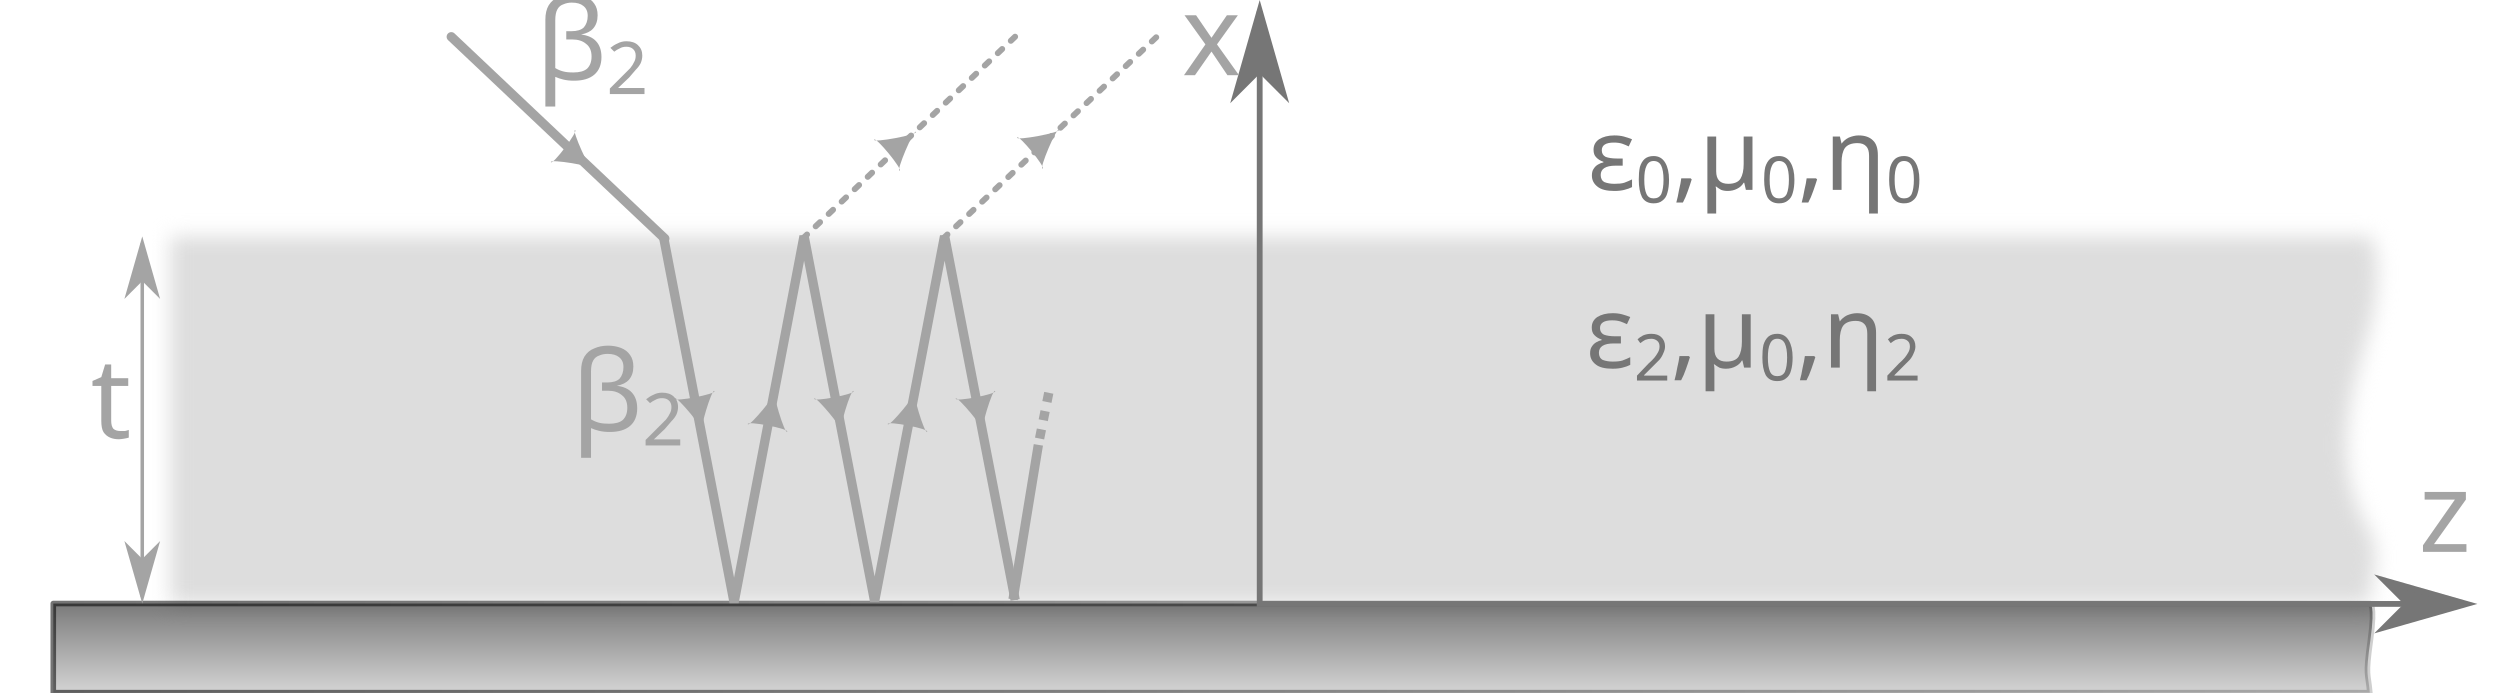
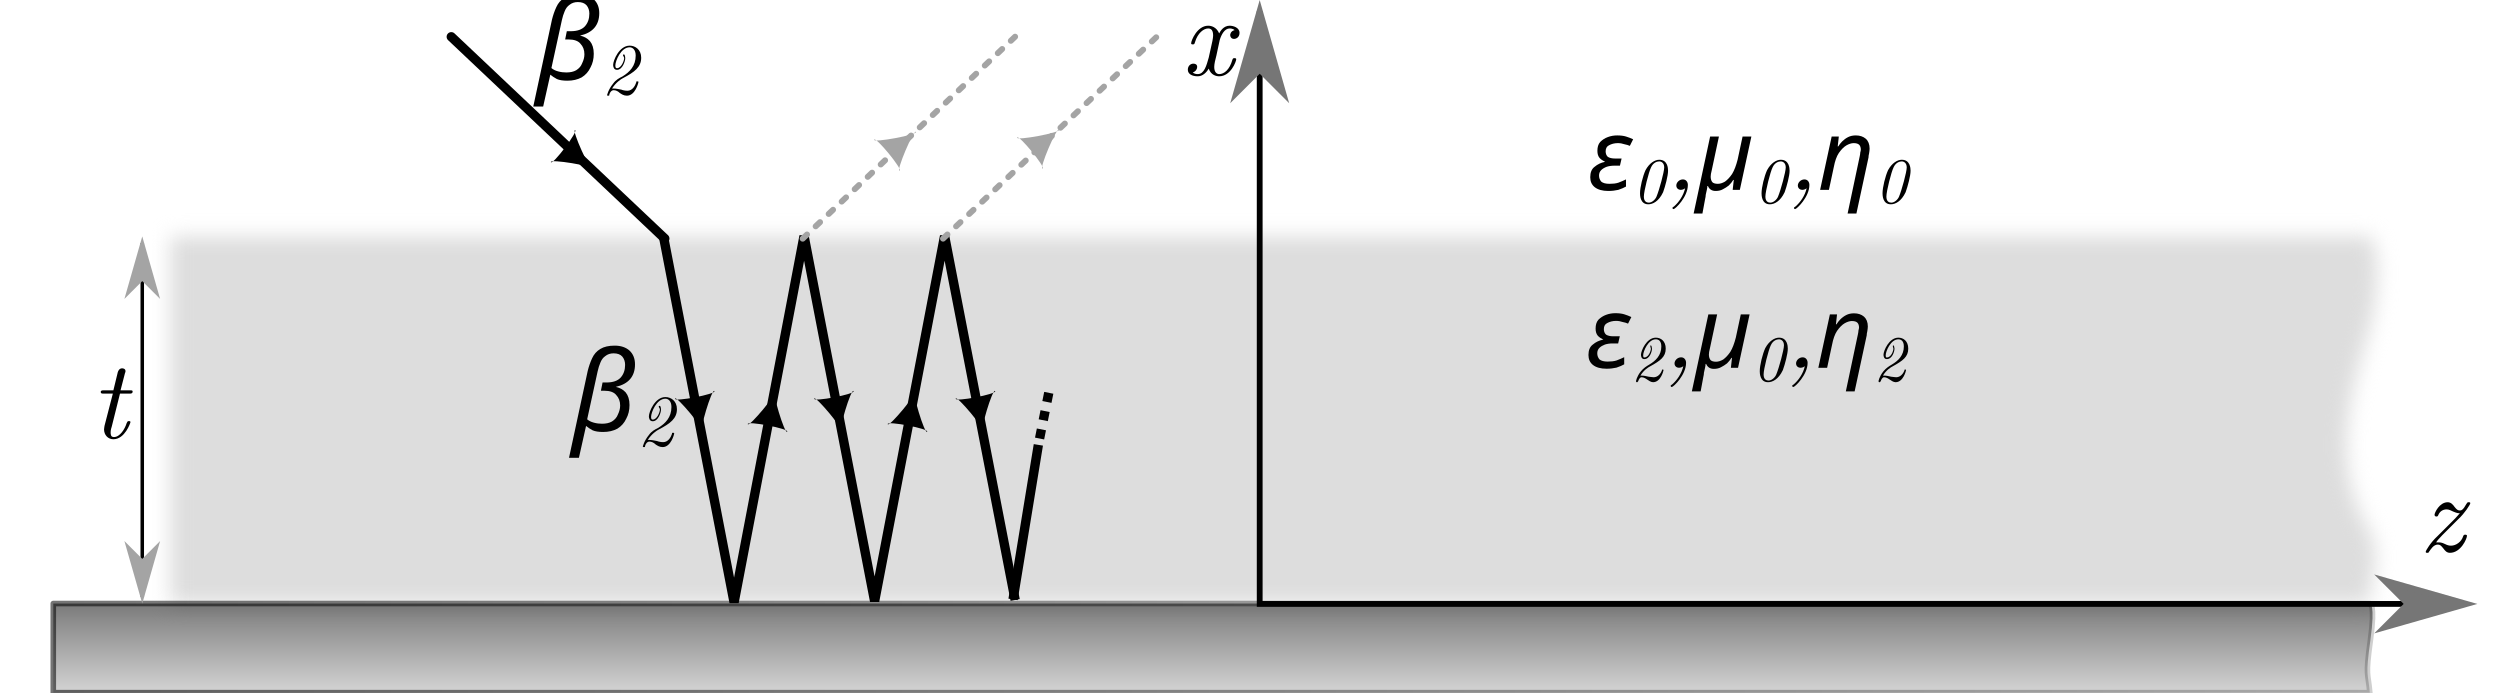
<svg xmlns="http://www.w3.org/2000/svg" xmlns:xlink="http://www.w3.org/1999/xlink" width="71.031mm" height="19.681mm" viewBox="0 0 71.031 19.681" version="1.1" id="svg8">
  <defs id="defs2">
    <marker style="overflow:visible" id="marker2289" refX="0" refY="0" orient="auto">
      <path transform="scale(-0.6)" d="M 8.719,4.034 -2.207,0.016 8.719,-4.002 c -1.745,2.372 -1.735,5.617 -6e-7,8.035 z" style="fill:#000000;fill-opacity:1;fill-rule:evenodd;stroke:#000000;stroke-width:0.625;stroke-linejoin:round;stroke-opacity:1" id="path2287" />
    </marker>
    <marker orient="auto" refY="0" refX="0" id="Arrow2Mend" style="overflow:visible">
      <path id="path946" style="fill:#636363;fill-opacity:1;fill-rule:evenodd;stroke:#636363;stroke-width:0.625;stroke-linejoin:round;stroke-opacity:1" d="M 8.719,4.034 -2.207,0.016 8.719,-4.002 c -1.745,2.372 -1.735,5.617 -6e-7,8.035 z" transform="scale(-0.6)" />
    </marker>
    <marker orient="auto" refY="0" refX="0" id="marker1815" style="overflow:visible">
      <path id="path1813" d="M 0,0 5,-5 -12.5,0 5,5 Z" style="fill:#000000;fill-opacity:1;fill-rule:evenodd;stroke:#000000;stroke-width:1pt;stroke-opacity:1" transform="matrix(-0.8,0,0,-0.8,-10,0)" />
    </marker>
    <marker style="overflow:visible" id="marker1451" refX="0" refY="0" orient="auto">
      <path transform="matrix(-0.8,0,0,-0.8,-10,0)" style="fill:#767676;fill-opacity:1;fill-rule:evenodd;stroke:#767676;stroke-width:1pt;stroke-opacity:1" d="M 0,0 5,-5 -12.5,0 5,5 Z" id="path1449" />
    </marker>
    <marker style="overflow:visible" id="marker1405" refX="0" refY="0" orient="auto">
      <path transform="matrix(0.8,0,0,0.8,10,0)" style="fill:#767676;fill-opacity:1;fill-rule:evenodd;stroke:#767676;stroke-width:1pt;stroke-opacity:1" d="M 0,0 5,-5 -12.5,0 5,5 Z" id="path1403" />
    </marker>
    <marker orient="auto" refY="0" refX="0" id="Arrow1Lend" style="overflow:visible">
      <path id="path922" d="M 0,0 5,-5 -12.5,0 5,5 Z" style="fill:#a4a4a4;fill-opacity:1;fill-rule:evenodd;stroke:#a4a4a4;stroke-width:1pt;stroke-opacity:1" transform="matrix(-0.8,0,0,-0.8,-10,0)" />
    </marker>
    <marker orient="auto" refY="0" refX="0" id="Arrow1Lstart" style="overflow:visible">
      <path id="path919" d="M 0,0 5,-5 -12.5,0 5,5 Z" style="fill:#a4a4a4;fill-opacity:1;fill-rule:evenodd;stroke:#a4a4a4;stroke-width:1pt;stroke-opacity:1" transform="matrix(0.8,0,0,0.8,10,0)" />
    </marker>
    <linearGradient id="linearGradient831-1-7">
      <stop style="stop-color:#000000;stop-opacity:0.544" offset="0" id="stop859" />
      <stop style="stop-color:#000000;stop-opacity:0.188" offset="1" id="stop861" />
    </linearGradient>
    <linearGradient xlink:href="#linearGradient831-1-7" id="linearGradient876" gradientUnits="userSpaceOnUse" x1="105.224" y1="66.63" x2="105.224" y2="72.399" gradientTransform="matrix(0.3579367,0,0,0.4408923,126.183,37.46836)" />
    <linearGradient xlink:href="#linearGradient831-1-7" id="linearGradient1886" x1="130.679" y1="68.281" x2="196.576" y2="68.281" gradientUnits="userSpaceOnUse" />
    <filter style="color-interpolation-filters:sRGB" id="filter2400" x="-0.011" width="1.021" y="-0.063" height="1.126">
      <feGaussianBlur stdDeviation="0.274" id="feGaussianBlur2402" />
    </filter>
  </defs>
  <g id="layer1" transform="translate(-129.165,-49.86724)">
    <path style="opacity:1;fill:#dddddd;fill-opacity:1;fill-rule:nonzero;stroke:none;stroke-width:0.159;stroke-linecap:round;stroke-linejoin:round;stroke-miterlimit:4;stroke-dasharray:none;stroke-dashoffset:0;stroke-opacity:1;filter:url(#filter2400)" d="m 134.009,56.591 h 62.488 c -0.068,-0.194 0.431,0.391 0.09,2.189 -0.241,1.268 -1.462,3.788 -0.156,6.074 0.478,0.837 0.033,1.477 0.066,2.16 h -62.488 z" id="rect815" />
    <path style="opacity:1;fill:url(#linearGradient876);fill-opacity:1;fill-rule:nonzero;stroke:url(#linearGradient1886);stroke-width:0.159;stroke-linecap:butt;stroke-linejoin:round;stroke-miterlimit:4;stroke-dasharray:none;stroke-dashoffset:0;stroke-opacity:1" d="m 130.679,67.015 h 65.818 c 0,0 0.165,-0.025 0.017,1.038 -0.148,1.063 -0.067,0.9 -0.017,1.495 h -65.818 z" id="rect817" />
-     <path style="fill:none;fill-rule:evenodd;stroke:#a4a4a4;stroke-width:0.1;stroke-linecap:butt;stroke-linejoin:miter;stroke-miterlimit:4;stroke-dasharray:none;stroke-opacity:1;marker-start:url(#Arrow1Lstart);marker-end:url(#Arrow1Lend)" d="m 133.207,56.778 5e-5,10.044" id="path900" />
-     <text xml:space="preserve" style="font-style:normal;font-weight:normal;font-size:3.175px;line-height:125%;font-family:sans-serif;letter-spacing:0px;word-spacing:0px;fill:#a4a4a4;fill-opacity:1;stroke:none;stroke-width:0.265px;stroke-linecap:butt;stroke-linejoin:miter;stroke-opacity:1" x="131.746" y="62.317" id="text1393">
-       <tspan id="tspan1391" x="131.746" y="62.317" style="font-style:normal;font-variant:normal;font-weight:normal;font-stretch:normal;font-family:MathJax_Math;-inkscape-font-specification:MathJax_Math;fill:#a4a4a4;fill-opacity:1;stroke-width:0.265px">t</tspan>
+     <path style="fill:none;fill-rule:evenodd;stroke:#000000;stroke-width:0.1;stroke-linecap:butt;stroke-linejoin:miter;stroke-miterlimit:4;stroke-dasharray:none;stroke-opacity:1.0;marker-start:url(#Arrow1Lstart);marker-end:url(#Arrow1Lend)" d="m 133.207,56.778 1e-5,1.021 4e-5,9.023" id="path900" />
+     <text xml:space="preserve" style="font-style:italic;font-weight:normal;font-size:3.175px;line-height:125%;font-family:'Latin Modern Roman';letter-spacing:0px;word-spacing:0px;fill:#000000;fill-opacity:1;stroke:none;stroke-width:0.265px;stroke-linecap:butt;stroke-linejoin:miter;stroke-opacity:1;-inkscape-font-specification:'Latin Modern Roman,  Italic';font-stretch:normal;font-variant:normal;" x="131.746" y="62.317" id="text1393">
+       <tspan id="tspan1391" x="131.746" y="62.317" style="font-style:italic;font-variant:normal;font-weight:normal;font-stretch:normal;font-family:'Latin Modern Roman';-inkscape-font-specification:'Latin Modern Roman,  Italic';fill:#000000;fill-opacity:1;stroke-width:0.265px;stroke:none;">t</tspan>
    </text>
-     <path style="fill:none;fill-rule:evenodd;stroke:#767676;stroke-width:0.165;stroke-linecap:butt;stroke-linejoin:miter;stroke-miterlimit:4;stroke-dasharray:none;stroke-opacity:1;marker-start:url(#marker1405);marker-end:url(#marker1451)" d="m 164.956,50.188 v 16.838 h 34.277" id="path1395" />
-     <text xml:space="preserve" style="font-style:normal;font-weight:normal;font-size:3.175px;line-height:125%;font-family:sans-serif;letter-spacing:0px;word-spacing:0px;fill:#a4a4a4;fill-opacity:1;stroke:none;stroke-width:0.265px;stroke-linecap:butt;stroke-linejoin:miter;stroke-opacity:1;" x="162.744" y="52.003" id="text1393-7">
-       <tspan id="tspan1391-0" x="162.744" y="52.003" style="font-style:normal;font-variant:normal;font-weight:normal;font-stretch:normal;font-family:MathJax_Math;-inkscape-font-specification:MathJax_Math;stroke-width:0.265px;fill:#a4a4a4;fill-opacity:1">x</tspan>
+     <path style="fill:none;fill-rule:evenodd;stroke:#000000;stroke-width:0.165;stroke-linecap:butt;stroke-linejoin:miter;stroke-miterlimit:4;stroke-dasharray:none;stroke-opacity:1.0;marker-start:url(#marker1405);marker-end:url(#marker1451)" d="m 164.956,50.188 v 16.838 h 34.277" id="path1395" />
+     <text xml:space="preserve" style="font-style:italic;font-weight:normal;font-size:3.175px;line-height:125%;font-family:'Latin Modern Roman';letter-spacing:0px;word-spacing:0px;fill:#000000;fill-opacity:1.0;stroke:none;stroke-width:0.265px;stroke-linecap:butt;stroke-linejoin:miter;stroke-opacity:1;-inkscape-font-specification:'Latin Modern Roman, Italic';font-stretch:normal;font-variant:normal;" x="162.744" y="52.003" id="text1393-7">
+       <tspan id="tspan1391-0" x="162.744" y="52.003" style="font-style:italic;font-variant:normal;font-weight:normal;font-stretch:normal;font-family:'Latin Modern Roman';-inkscape-font-specification:'Latin Modern Roman, Italic';stroke-width:0.265px;fill:#000000;fill-opacity:1.0;">x</tspan>
    </text>
-     <text xml:space="preserve" style="font-style:normal;font-weight:normal;font-size:3.175px;line-height:125%;font-family:sans-serif;letter-spacing:0px;word-spacing:0px;fill:#a4a4a4;fill-opacity:1;stroke:none;stroke-width:0.265px;stroke-linecap:butt;stroke-linejoin:miter;stroke-opacity:1" x="197.884" y="65.544" id="text1393-7-4">
-       <tspan id="tspan1391-0-8" x="197.884" y="65.544" style="font-style:normal;font-variant:normal;font-weight:normal;font-stretch:normal;font-family:MathJax_Math;-inkscape-font-specification:MathJax_Math;fill:#a4a4a4;fill-opacity:1;stroke-width:0.265px">z</tspan>
+     <text xml:space="preserve" style="font-style:italic;font-weight:normal;font-size:3.175px;line-height:125%;font-family:'Latin Modern Roman';letter-spacing:0px;word-spacing:0px;fill:#000000;fill-opacity:1.0;stroke:none;stroke-width:0.265px;stroke-linecap:butt;stroke-linejoin:miter;stroke-opacity:1;-inkscape-font-specification:'Latin Modern Roman, Italic';font-stretch:normal;font-variant:normal;" x="197.884" y="65.544" id="text1393-7-4">
+       <tspan id="tspan1391-0-8" x="197.884" y="65.544" style="font-style:italic;font-variant:normal;font-weight:normal;font-stretch:normal;font-family:'Latin Modern Roman';-inkscape-font-specification:'Latin Modern Roman, Italic';fill:#000000;fill-opacity:1.0;stroke-width:0.265px;">z</tspan>
    </text>
-     <path style="fill:none;fill-rule:evenodd;stroke:#a4a4a4;stroke-width:0.265px;stroke-linecap:butt;stroke-linejoin:miter;stroke-opacity:1" d="m 148.013,56.574 2.009,10.407 1.988,-10.407 2.005,10.373 1.988,-10.373 2.005,10.34" id="path1799" />
+     <path style="fill:none;fill-rule:evenodd;stroke:#000000;stroke-width:0.265px;stroke-linecap:butt;stroke-linejoin:miter;stroke-opacity:1" d="m 148.013,56.574 2.009,10.407 1.515,-7.929 0.473,-2.478 2.005,10.373 1.988,-10.373 2.005,10.34" id="path1799" />
    <path style="fill:none;fill-rule:evenodd;stroke:#a4a4a4;stroke-width:0.17;stroke-linecap:round;stroke-linejoin:miter;stroke-opacity:1;stroke-miterlimit:4;stroke-dasharray:0.17,0.34;stroke-dashoffset:0" d="m 151.971,56.648 6.035,-5.737 v 0" id="path1809" />
    <path style="fill:none;fill-rule:evenodd;stroke:#a4a4a4;stroke-width:0.17;stroke-linecap:round;stroke-linejoin:miter;stroke-miterlimit:4;stroke-dasharray:0.17,0.34;stroke-opacity:1;stroke-dashoffset:0" d="m 155.959,56.647 6.073,-5.735 v 0" id="path1811" />
-     <path style="fill:none;fill-rule:evenodd;stroke:#a4a4a4;stroke-width:0.265px;stroke-linecap:round;stroke-linejoin:miter;stroke-opacity:1;marker-mid:url(#Arrow2Mend)" d="m 141.987,50.912 6.066,5.734" id="path1947" />
-     <path style="opacity:1;fill:#a4a4a4;fill-opacity:1;fill-rule:nonzero;stroke:none;stroke-width:1.116;stroke-linecap:round;stroke-linejoin:round;stroke-miterlimit:3.6;stroke-dasharray:none;stroke-dashoffset:0;stroke-opacity:1" id="path2323" d="m 149.237,62.371 c 0.406,-0.191 -4.054,-3.296 -4.092,-2.849 -0.038,0.447 4.882,-1.863 4.514,-2.119 -0.368,-0.256 -0.828,5.159 -0.421,4.968 z" transform="matrix(-0.06832129,-0.2363437,0.2195968,-0.06348016,145.9623,100.2079)" />
-     <path style="opacity:1;fill:#a4a4a4;fill-opacity:1;fill-rule:nonzero;stroke:none;stroke-width:1.116;stroke-linecap:round;stroke-linejoin:round;stroke-miterlimit:3.6;stroke-dasharray:none;stroke-dashoffset:0;stroke-opacity:1" id="path2323-4" d="m 149.237,62.371 c 0.406,-0.191 -4.054,-3.296 -4.092,-2.849 -0.038,0.447 4.882,-1.863 4.514,-2.119 -0.368,-0.256 -0.828,5.159 -0.421,4.968 z" transform="matrix(-0.06832129,-0.2363437,0.2195968,-0.06348016,149.9163,100.2079)" />
-     <path style="opacity:1;fill:#a4a4a4;fill-opacity:1;fill-rule:nonzero;stroke:none;stroke-width:1.116;stroke-linecap:round;stroke-linejoin:round;stroke-miterlimit:3.6;stroke-dasharray:none;stroke-dashoffset:0;stroke-opacity:1" id="path2323-2" d="m 149.237,62.371 c 0.406,-0.191 -4.054,-3.296 -4.092,-2.849 -0.038,0.447 4.882,-1.863 4.514,-2.119 -0.368,-0.256 -0.828,5.159 -0.421,4.968 z" transform="matrix(-0.06832129,-0.2363437,0.2195968,-0.06348016,153.9383,100.2079)" />
-     <path style="opacity:1;fill:#a4a4a4;fill-opacity:1;fill-rule:nonzero;stroke:none;stroke-width:1.116;stroke-linecap:round;stroke-linejoin:round;stroke-miterlimit:3.6;stroke-dasharray:none;stroke-dashoffset:0;stroke-opacity:1" id="path2323-4-9" d="m 149.237,62.371 c 0.406,-0.191 -4.054,-3.296 -4.092,-2.849 -0.038,0.447 4.882,-1.863 4.514,-2.119 -0.368,-0.256 -0.828,5.159 -0.421,4.968 z" transform="matrix(-0.06832129,0.2363437,0.2195968,0.06348016,148.0308,22.90303)" />
-     <path style="opacity:1;fill:#a4a4a4;fill-opacity:1;fill-rule:nonzero;stroke:none;stroke-width:1.116;stroke-linecap:round;stroke-linejoin:round;stroke-miterlimit:3.6;stroke-dasharray:none;stroke-dashoffset:0;stroke-opacity:1" id="path2323-4-9-0" d="m 149.237,62.371 c 0.406,-0.191 -4.054,-3.296 -4.092,-2.849 -0.038,0.447 4.882,-1.863 4.514,-2.119 -0.368,-0.256 -0.828,5.159 -0.421,4.968 z" transform="matrix(-0.06832129,0.2363437,0.2195968,0.06348016,152.007,22.90382)" />
+     <path style="fill:none;fill-rule:evenodd;stroke:#000000;stroke-width:0.265px;stroke-linecap:round;stroke-linejoin:miter;stroke-opacity:1;marker-mid:url(#Arrow2Mend)" d="m 141.987,50.912 6.066,5.734" id="path1947" />
+     <path style="opacity:1;fill:#000000;fill-opacity:1;fill-rule:nonzero;stroke:none;stroke-width:1.116;stroke-linecap:round;stroke-linejoin:round;stroke-miterlimit:3.6;stroke-dasharray:none;stroke-dashoffset:0;stroke-opacity:1" id="path2323" d="m 149.237,62.371 c 0.406,-0.191 -4.054,-3.296 -4.092,-2.849 -0.038,0.447 4.882,-1.863 4.514,-2.119 -0.368,-0.256 -0.828,5.159 -0.421,4.968 z" transform="matrix(-0.06832129,-0.2363437,0.2195968,-0.06348016,145.9623,100.2079)" />
+     <path style="opacity:1;fill:#000000;fill-opacity:1;fill-rule:nonzero;stroke:none;stroke-width:1.116;stroke-linecap:round;stroke-linejoin:round;stroke-miterlimit:3.6;stroke-dasharray:none;stroke-dashoffset:0;stroke-opacity:1" id="path2323-4" d="m 149.237,62.371 c 0.406,-0.191 -4.054,-3.296 -4.092,-2.849 -0.038,0.447 4.882,-1.863 4.514,-2.119 -0.368,-0.256 -0.828,5.159 -0.421,4.968 z" transform="matrix(-0.06832129,-0.2363437,0.2195968,-0.06348016,149.9163,100.2079)" />
+     <path style="opacity:1;fill:#000000;fill-opacity:1;fill-rule:nonzero;stroke:none;stroke-width:1.116;stroke-linecap:round;stroke-linejoin:round;stroke-miterlimit:3.6;stroke-dasharray:none;stroke-dashoffset:0;stroke-opacity:1" id="path2323-2" d="m 149.237,62.371 c 0.406,-0.191 -4.054,-3.296 -4.092,-2.849 -0.038,0.447 4.882,-1.863 4.514,-2.119 -0.368,-0.256 -0.828,5.159 -0.421,4.968 z" transform="matrix(-0.06832129,-0.2363437,0.2195968,-0.06348016,153.9383,100.2079)" />
+     <path style="opacity:1;fill:#000000;fill-opacity:1;fill-rule:nonzero;stroke:none;stroke-width:1.116;stroke-linecap:round;stroke-linejoin:round;stroke-miterlimit:3.6;stroke-dasharray:none;stroke-dashoffset:0;stroke-opacity:1" id="path2323-4-9" d="m 149.237,62.371 c 0.406,-0.191 -4.054,-3.296 -4.092,-2.849 -0.038,0.447 4.882,-1.863 4.514,-2.119 -0.368,-0.256 -0.828,5.159 -0.421,4.968 z" transform="matrix(-0.06832129,0.2363437,0.2195968,0.06348016,148.0308,22.90303)" />
+     <path style="opacity:1;fill:#000000;fill-opacity:1;fill-rule:nonzero;stroke:none;stroke-width:1.116;stroke-linecap:round;stroke-linejoin:round;stroke-miterlimit:3.6;stroke-dasharray:none;stroke-dashoffset:0;stroke-opacity:1" id="path2323-4-9-0" d="m 149.237,62.371 c 0.406,-0.191 -4.054,-3.296 -4.092,-2.849 -0.038,0.447 4.882,-1.863 4.514,-2.119 -0.368,-0.256 -0.828,5.159 -0.421,4.968 z" transform="matrix(-0.06832129,0.2363437,0.2195968,0.06348016,152.007,22.90382)" />
    <path style="opacity:1;fill:#a4a4a4;fill-opacity:1;fill-rule:nonzero;stroke:none;stroke-width:1.116;stroke-linecap:round;stroke-linejoin:round;stroke-miterlimit:3.6;stroke-dasharray:none;stroke-dashoffset:0;stroke-opacity:1" id="path2323-4-9-4" d="m 149.237,62.371 c 0.406,-0.191 -4.054,-3.296 -4.092,-2.849 -0.038,0.447 4.882,-1.863 4.514,-2.119 -0.368,-0.256 -0.828,5.159 -0.421,4.968 z" transform="matrix(-0.2036034,0.1381007,0.1283151,0.1891764,177.106,22.30836)" />
    <path style="opacity:1;fill:#a4a4a4;fill-opacity:1;fill-rule:nonzero;stroke:none;stroke-width:1.116;stroke-linecap:round;stroke-linejoin:round;stroke-miterlimit:3.6;stroke-dasharray:none;stroke-dashoffset:0;stroke-opacity:1" id="path2323-4-9-4-2" d="m 149.237,62.371 c 0.406,-0.191 -4.054,-3.296 -4.092,-2.849 -0.038,0.447 4.882,-1.863 4.514,-2.119 -0.368,-0.256 -0.828,5.159 -0.421,4.968 z" transform="matrix(-0.2036034,0.1381007,0.1283151,0.1891764,181.168,22.24811)" />
-     <path style="opacity:1;fill:#a4a4a4;fill-opacity:1;fill-rule:nonzero;stroke:none;stroke-width:1.116;stroke-linecap:round;stroke-linejoin:round;stroke-miterlimit:3.6;stroke-dasharray:none;stroke-dashoffset:0;stroke-opacity:1" id="path2323-4-9-4-22" d="m 149.237,62.371 c 0.406,-0.191 -4.054,-3.296 -4.092,-2.849 -0.038,0.447 4.882,-1.863 4.514,-2.119 -0.368,-0.256 -0.828,5.159 -0.421,4.968 z" transform="matrix(-0.1821218,-0.1654019,-0.1536818,0.169217,181.582,68.604)" />
+     <path style="opacity:1;fill:#000000;fill-opacity:1;fill-rule:nonzero;stroke:none;stroke-width:1.116;stroke-linecap:round;stroke-linejoin:round;stroke-miterlimit:3.6;stroke-dasharray:none;stroke-dashoffset:0;stroke-opacity:1" id="path2323-4-9-4-22" d="m 149.237,62.371 c 0.406,-0.191 -4.054,-3.296 -4.092,-2.849 -0.038,0.447 4.882,-1.863 4.514,-2.119 -0.368,-0.256 -0.828,5.159 -0.421,4.968 z" transform="matrix(-0.1821218,-0.1654019,-0.1536818,0.169217,181.582,68.604)" />
    <text xml:space="preserve" style="font-style:normal;font-variant:normal;font-weight:normal;font-stretch:normal;font-size:3.175px;line-height:125%;font-family:MathJax_SansSerif;-inkscape-font-specification:MathJax_SansSerif;letter-spacing:0px;word-spacing:0px;fill:#000000;fill-opacity:1;stroke:none;stroke-width:0.265px;stroke-linecap:butt;stroke-linejoin:miter;stroke-opacity:1" x="171.696" y="56.574" id="text2617">
      <tspan id="tspan2615" x="171.696" y="59.352" style="font-style:normal;font-variant:normal;font-weight:normal;font-stretch:normal;font-family:MathJax_SansSerif;-inkscape-font-specification:MathJax_SansSerif;stroke-width:0.265px" />
    </text>
-     <text xml:space="preserve" style="font-style:normal;font-weight:normal;font-size:3.175px;line-height:125%;font-family:sans-serif;letter-spacing:0px;word-spacing:0px;fill:#767676;fill-opacity:1;stroke:none;stroke-width:0.265px;stroke-linecap:butt;stroke-linejoin:miter;stroke-opacity:1;" x="174.27" y="55.261" id="text2621">
-       <tspan id="tspan2623" x="174.27" y="55.261" style="font-size:2.822px;fill:#767676;fill-opacity:1;-inkscape-font-specification:MathJax_Math;font-family:MathJax_Math;font-weight:normal;font-style:normal;font-stretch:normal;font-variant:normal">ε<tspan style="font-size:65%;baseline-shift:sub;fill:#767676;fill-opacity:1;-inkscape-font-specification:MathJax_Math;font-family:MathJax_Math;font-weight:normal;font-style:normal;font-stretch:normal;font-variant:normal" id="tspan2625">0</tspan>,μ<tspan style="font-size:65%;baseline-shift:sub;fill:#767676;fill-opacity:1;-inkscape-font-specification:MathJax_Math;font-family:MathJax_Math;font-weight:normal;font-style:normal;font-stretch:normal;font-variant:normal" id="tspan2627">0</tspan>,η<tspan style="font-size:65%;baseline-shift:sub;fill:#767676;fill-opacity:1;-inkscape-font-specification:MathJax_Math;font-family:MathJax_Math;font-weight:normal;font-style:normal;font-stretch:normal;font-variant:normal" id="tspan2629">0</tspan>
+     <text xml:space="preserve" style="font-style:italic;font-weight:normal;font-size:3.175px;line-height:125%;font-family:'Latin Modern Roman';letter-spacing:0px;word-spacing:0px;fill:#000000;fill-opacity:1.0;stroke:none;stroke-width:0.265px;stroke-linecap:butt;stroke-linejoin:miter;stroke-opacity:1;-inkscape-font-specification:'Latin Modern Roman, Italic';font-stretch:normal;font-variant:normal;" x="174.27" y="55.261" id="text2621">
+       <tspan id="tspan2623" x="174.27" y="55.261" style="font-size:2.822px;fill:#000000;fill-opacity:1.0;-inkscape-font-specification:'Latin Modern Roman, Italic';font-family:'Latin Modern Roman';font-weight:normal;font-style:italic;font-stretch:normal;font-variant:normal;">ε<tspan style="font-size:65%;baseline-shift:sub;fill:#000000;fill-opacity:1.0;-inkscape-font-specification:'Latin Modern Roman, Italic';font-family:'Latin Modern Roman';font-weight:normal;font-style:italic;font-stretch:normal;font-variant:normal;" id="tspan2625">0</tspan>,μ<tspan style="font-size:65%;baseline-shift:sub;fill:#000000;fill-opacity:1.0;-inkscape-font-specification:'Latin Modern Roman, Italic';font-family:'Latin Modern Roman';font-weight:normal;font-style:italic;font-stretch:normal;font-variant:normal;" id="tspan2627">0</tspan>,η<tspan style="font-size:65%;baseline-shift:sub;fill:#000000;fill-opacity:1.0;-inkscape-font-specification:'Latin Modern Roman, Italic';font-family:'Latin Modern Roman';font-weight:normal;font-style:italic;font-stretch:normal;font-variant:normal;" id="tspan2629">0</tspan>
      </tspan>
    </text>
-     <text xml:space="preserve" style="font-style:normal;font-weight:normal;font-size:3.175px;line-height:125%;font-family:sans-serif;letter-spacing:0px;word-spacing:0px;fill:#767676;fill-opacity:1;stroke:none;stroke-width:0.265px;stroke-linecap:butt;stroke-linejoin:miter;stroke-opacity:1;" x="174.219" y="60.314" id="text2621-5">
-       <tspan id="tspan2623-0" x="174.219" y="60.314" style="font-size:2.822px;fill:#767676;fill-opacity:1;stroke-width:0.265px;-inkscape-font-specification:MathJax_Math;font-family:MathJax_Math;font-weight:normal;font-style:normal;font-stretch:normal;font-variant:normal">ε<tspan style="font-size:65%;baseline-shift:sub;fill:#767676;fill-opacity:1;-inkscape-font-specification:MathJax_Math;font-family:MathJax_Math;font-weight:normal;font-style:normal;font-stretch:normal;font-variant:normal" id="tspan919">2</tspan>,μ<tspan style="font-size:65%;baseline-shift:sub" id="tspan956">0</tspan>,η<tspan style="font-size:65%;baseline-shift:sub;fill:#767676;fill-opacity:1;-inkscape-font-specification:MathJax_Math;font-family:MathJax_Math;font-weight:normal;font-style:normal;font-stretch:normal;font-variant:normal" id="tspan921">2</tspan>
+     <text xml:space="preserve" style="font-style:italic;font-weight:normal;font-size:3.175px;line-height:125%;font-family:'Latin Modern Roman';letter-spacing:0px;word-spacing:0px;fill:#000000;fill-opacity:1.0;stroke:none;stroke-width:0.265px;stroke-linecap:butt;stroke-linejoin:miter;stroke-opacity:1;-inkscape-font-specification:'Latin Modern Roman, Italic';font-stretch:normal;font-variant:normal;" x="174.219" y="60.314" id="text2621-5">
+       <tspan id="tspan2623-0" x="174.219" y="60.314" style="font-size:2.822px;fill:#000000;fill-opacity:1.0;stroke-width:0.265px;-inkscape-font-specification:'Latin Modern Roman, Italic';font-family:'Latin Modern Roman';font-weight:normal;font-style:italic;font-stretch:normal;font-variant:normal;">ε<tspan style="font-size:65%;baseline-shift:sub;fill:#000000;fill-opacity:1.0;-inkscape-font-specification:'Latin Modern Roman, Italic';font-family:'Latin Modern Roman';font-weight:normal;font-style:italic;font-stretch:normal;font-variant:normal;" id="tspan919">2</tspan>,μ<tspan style="font-size:65%;baseline-shift:sub;-inkscape-font-specification:'Latin Modern Roman, Italic';font-family:'Latin Modern Roman';font-weight:normal;font-style:italic;font-stretch:normal;font-variant:normal;fill:#000000;fill-opacity:1.0;" id="tspan956">0</tspan>,η<tspan style="font-size:65%;baseline-shift:sub;fill:#000000;fill-opacity:1.0;-inkscape-font-specification:'Latin Modern Roman, Italic';font-family:'Latin Modern Roman';font-weight:normal;font-style:italic;font-stretch:normal;font-variant:normal;" id="tspan921">2</tspan>
      </tspan>
    </text>
-     <text xml:space="preserve" style="font-style:normal;font-weight:normal;font-size:3.175px;line-height:125%;font-family:sans-serif;letter-spacing:0px;word-spacing:0px;fill:#a4a4a4;fill-opacity:1;stroke:none;stroke-width:0.265px;stroke-linecap:butt;stroke-linejoin:miter;stroke-opacity:1" x="145.412" y="62.11" id="text925-4">
-       <tspan id="tspan931" x="145.412" y="62.11" style="-inkscape-font-specification:MathJax_Math;font-family:MathJax_Math;font-weight:normal;font-style:normal;font-stretch:normal;font-variant:normal">β<tspan style="font-size:65%;baseline-shift:sub;-inkscape-font-specification:MathJax_Math;font-family:MathJax_Math;font-weight:normal;font-style:normal;font-stretch:normal;font-variant:normal" id="tspan933">2</tspan>
+     <text xml:space="preserve" style="font-style:italic;font-weight:normal;font-size:3.175px;line-height:125%;font-family:'Latin Modern Roman';letter-spacing:0px;word-spacing:0px;fill:#000000;fill-opacity:1;stroke:none;stroke-width:0.265px;stroke-linecap:butt;stroke-linejoin:miter;stroke-opacity:1;-inkscape-font-specification:'Latin Modern Roman,  Italic';font-stretch:normal;font-variant:normal;" x="145.412" y="62.11" id="text925-4">
+       <tspan id="tspan931" x="145.412" y="62.11" style="-inkscape-font-specification:'Latin Modern Roman,  Italic';font-family:'Latin Modern Roman';font-weight:normal;font-style:italic;font-stretch:normal;font-variant:normal;fill:#000000;">β<tspan style="font-size:65%;baseline-shift:sub;-inkscape-font-specification:'Latin Modern Roman,  Italic';font-family:'Latin Modern Roman';font-weight:normal;font-style:italic;font-stretch:normal;font-variant:normal;fill:#000000;" id="tspan933">2</tspan>
      </tspan>
    </text>
-     <path style="fill:none;fill-rule:evenodd;stroke:#a4a4a4;stroke-width:0.265px;stroke-linecap:butt;stroke-linejoin:miter;stroke-opacity:1" d="m 157.948,66.898 0.719,-4.391 v 0" id="path1874" />
-     <path style="fill:none;fill-rule:evenodd;stroke:#a4a4a4;stroke-width:0.265;stroke-linecap:butt;stroke-linejoin:miter;stroke-miterlimit:4;stroke-dasharray:0.265, 0.265;stroke-dashoffset:0;stroke-opacity:1" d="m 158.702,62.327 0.271,-1.349 v 0" id="path1876" />
-     <text xml:space="preserve" style="font-style:normal;font-weight:normal;font-size:3.175px;line-height:125%;font-family:sans-serif;letter-spacing:0px;word-spacing:0px;fill:#a4a4a4;fill-opacity:1;stroke:none;stroke-width:0.265px;stroke-linecap:butt;stroke-linejoin:miter;stroke-opacity:1" x="144.396" y="52.127" id="text925-4-3">
-       <tspan style="stroke-width:0.265px;-inkscape-font-specification:MathJax_Math;font-family:MathJax_Math;font-weight:normal;font-style:normal;font-stretch:normal;font-variant:normal" id="tspan931-5" x="144.396" y="52.127">β<tspan style="font-size:2.064px;baseline-shift:sub;stroke-width:0.265px;-inkscape-font-specification:MathJax_Math;font-family:MathJax_Math;font-weight:normal;font-style:normal;font-stretch:normal;font-variant:normal" id="tspan933-7">2</tspan>
+     <path style="fill:none;fill-rule:evenodd;stroke:#000000;stroke-width:0.265px;stroke-linecap:butt;stroke-linejoin:miter;stroke-opacity:1" d="m 157.948,66.898 0.719,-4.391 v 0" id="path1874" />
+     <path style="fill:#000000;fill-rule:evenodd;stroke:#000000;stroke-width:0.265;stroke-linecap:butt;stroke-linejoin:miter;stroke-miterlimit:4;stroke-dasharray:0.265, 0.265;stroke-dashoffset:0;stroke-opacity:1" d="m 158.702,62.327 0.271,-1.349 v 0" id="path1876" />
+     <text xml:space="preserve" style="font-style:italic;font-weight:normal;font-size:3.175px;line-height:125%;font-family:'Latin Modern Roman';letter-spacing:0px;word-spacing:0px;fill:#000000;fill-opacity:1;stroke:none;stroke-width:0.265px;stroke-linecap:butt;stroke-linejoin:miter;stroke-opacity:1;-inkscape-font-specification:'Latin Modern Roman,  Italic';font-stretch:normal;font-variant:normal;" x="144.396" y="52.127" id="text925-4-3">
+       <tspan style="stroke-width:0.265px;-inkscape-font-specification:'Latin Modern Roman,  Italic';font-family:'Latin Modern Roman';font-weight:normal;font-style:italic;font-stretch:normal;font-variant:normal;fill:#000000;" id="tspan931-5" x="144.396" y="52.127">β<tspan style="font-size:2.064px;baseline-shift:sub;stroke-width:0.265px;-inkscape-font-specification:'Latin Modern Roman,  Italic';font-family:'Latin Modern Roman';font-weight:normal;font-style:italic;font-stretch:normal;font-variant:normal;fill:#000000;" id="tspan933-7">2</tspan>
      </tspan>
    </text>
  </g>
</svg>
